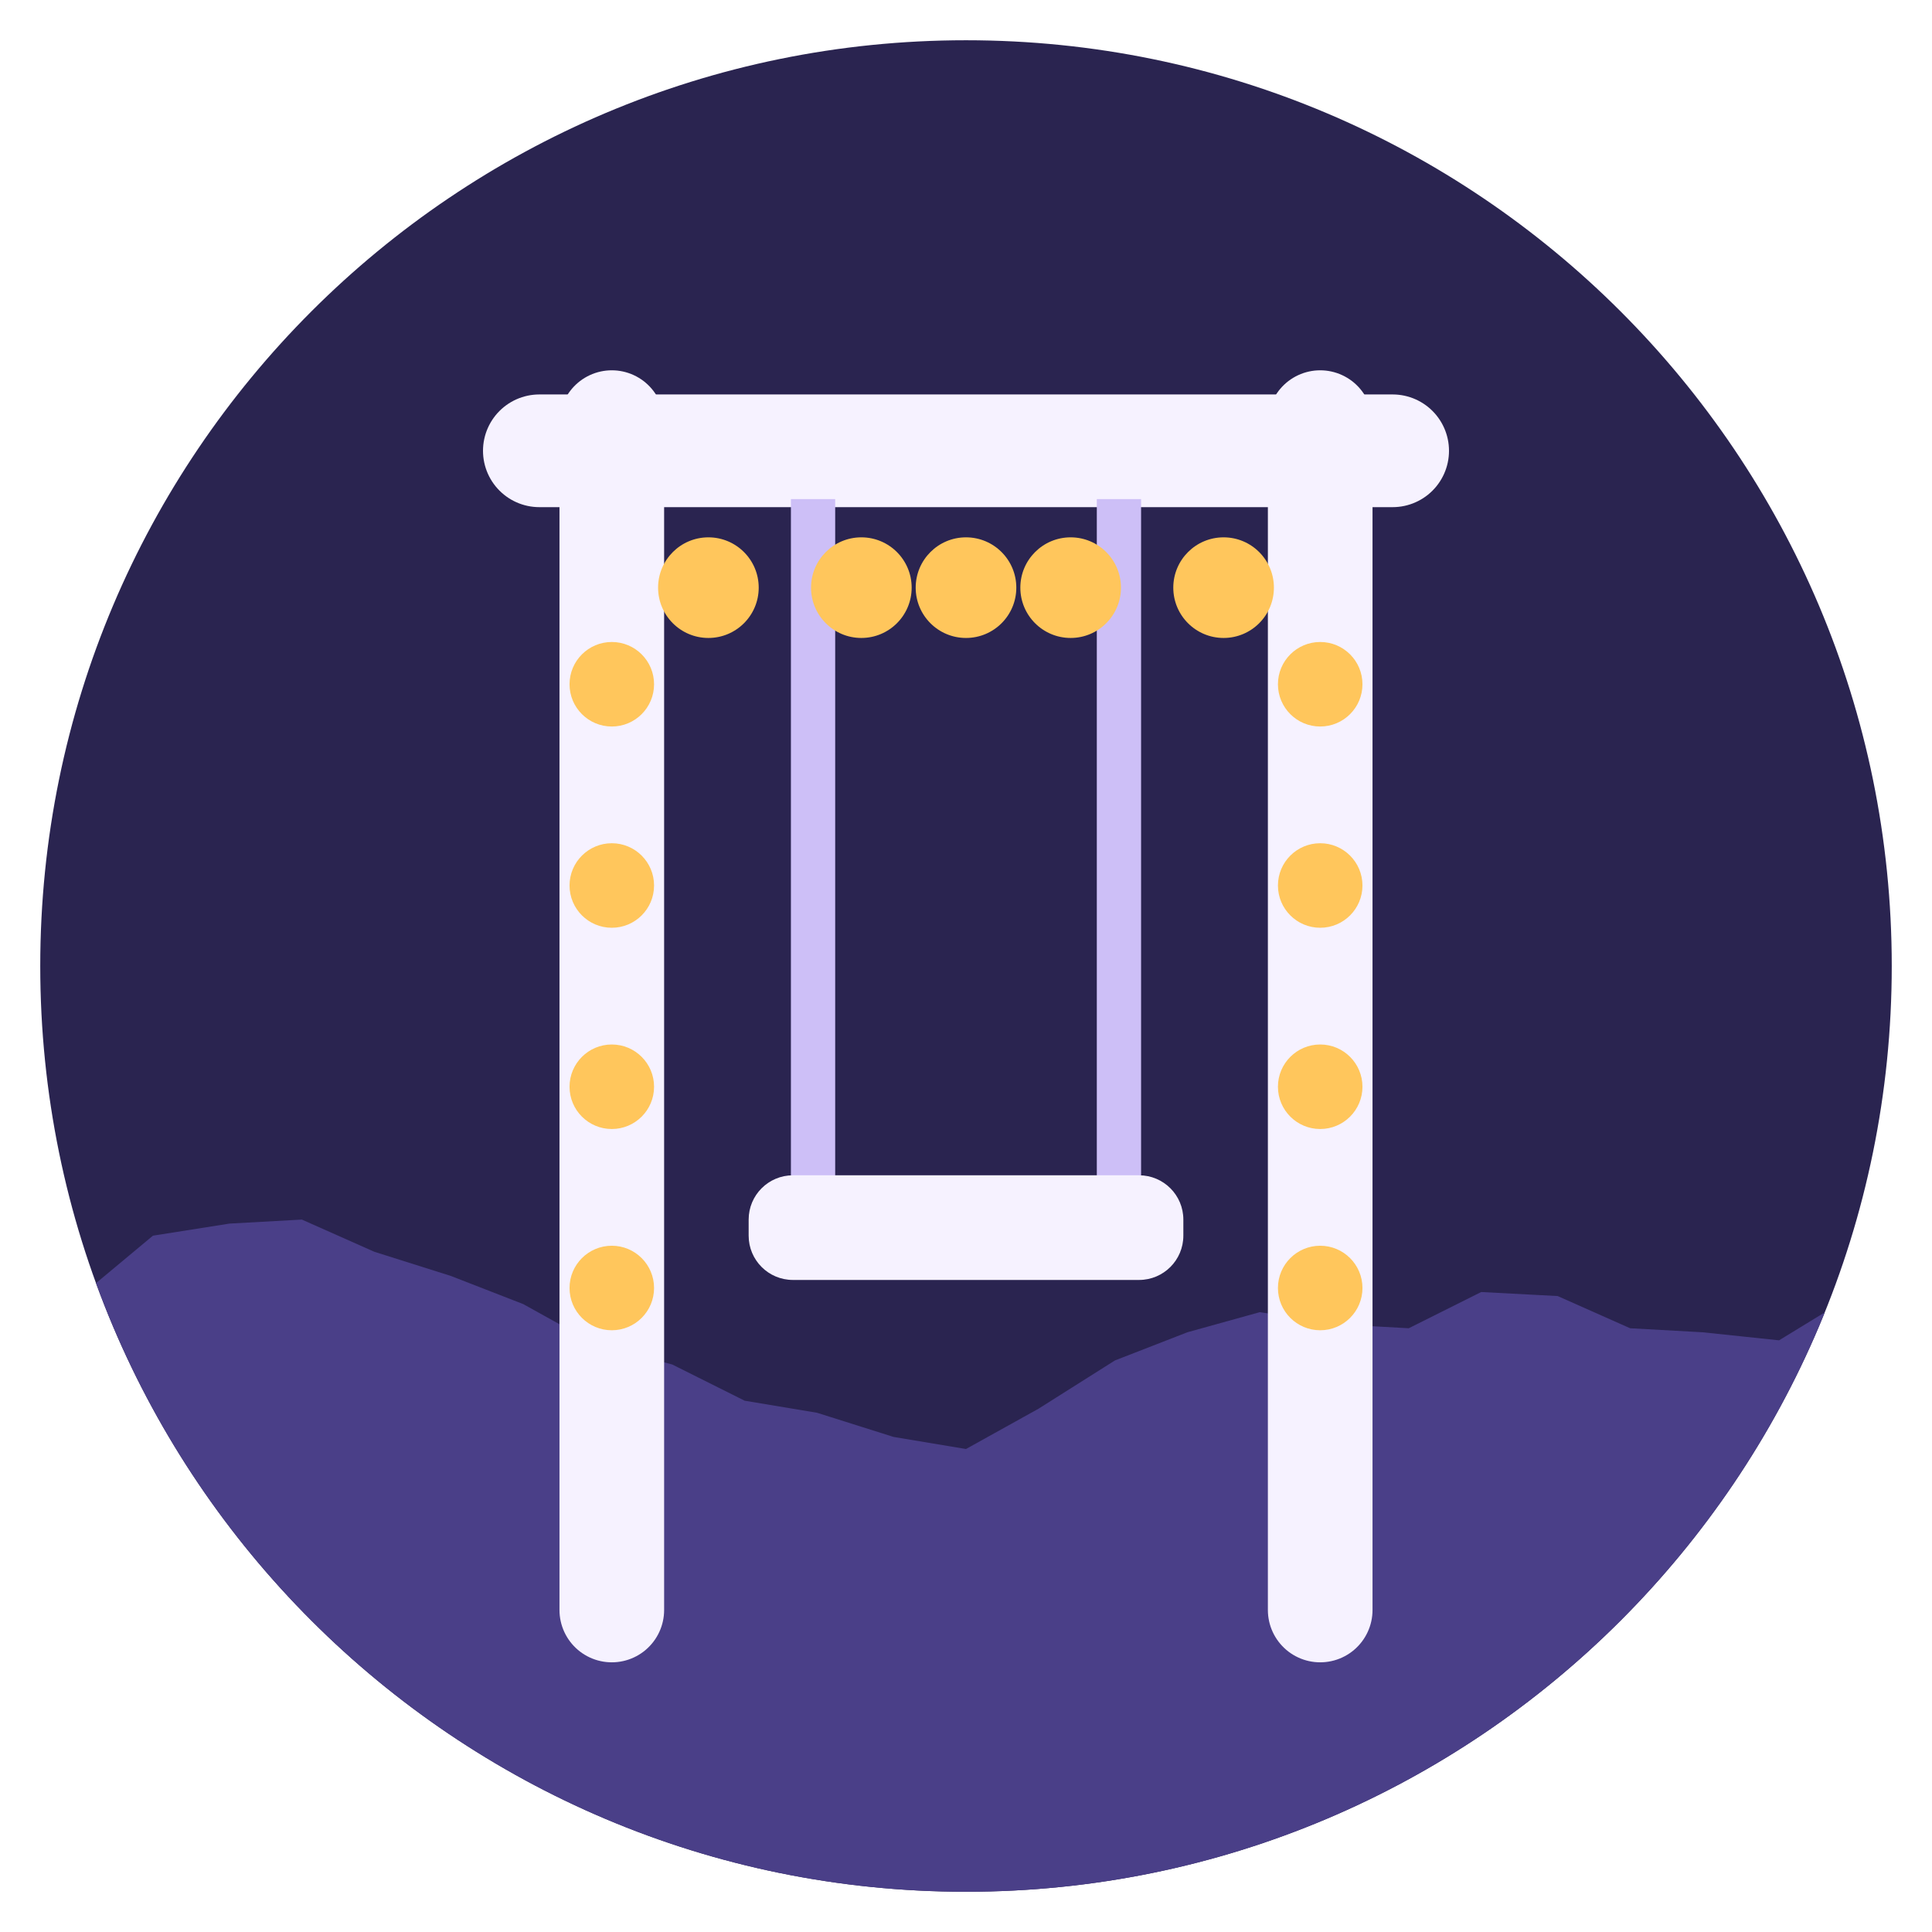
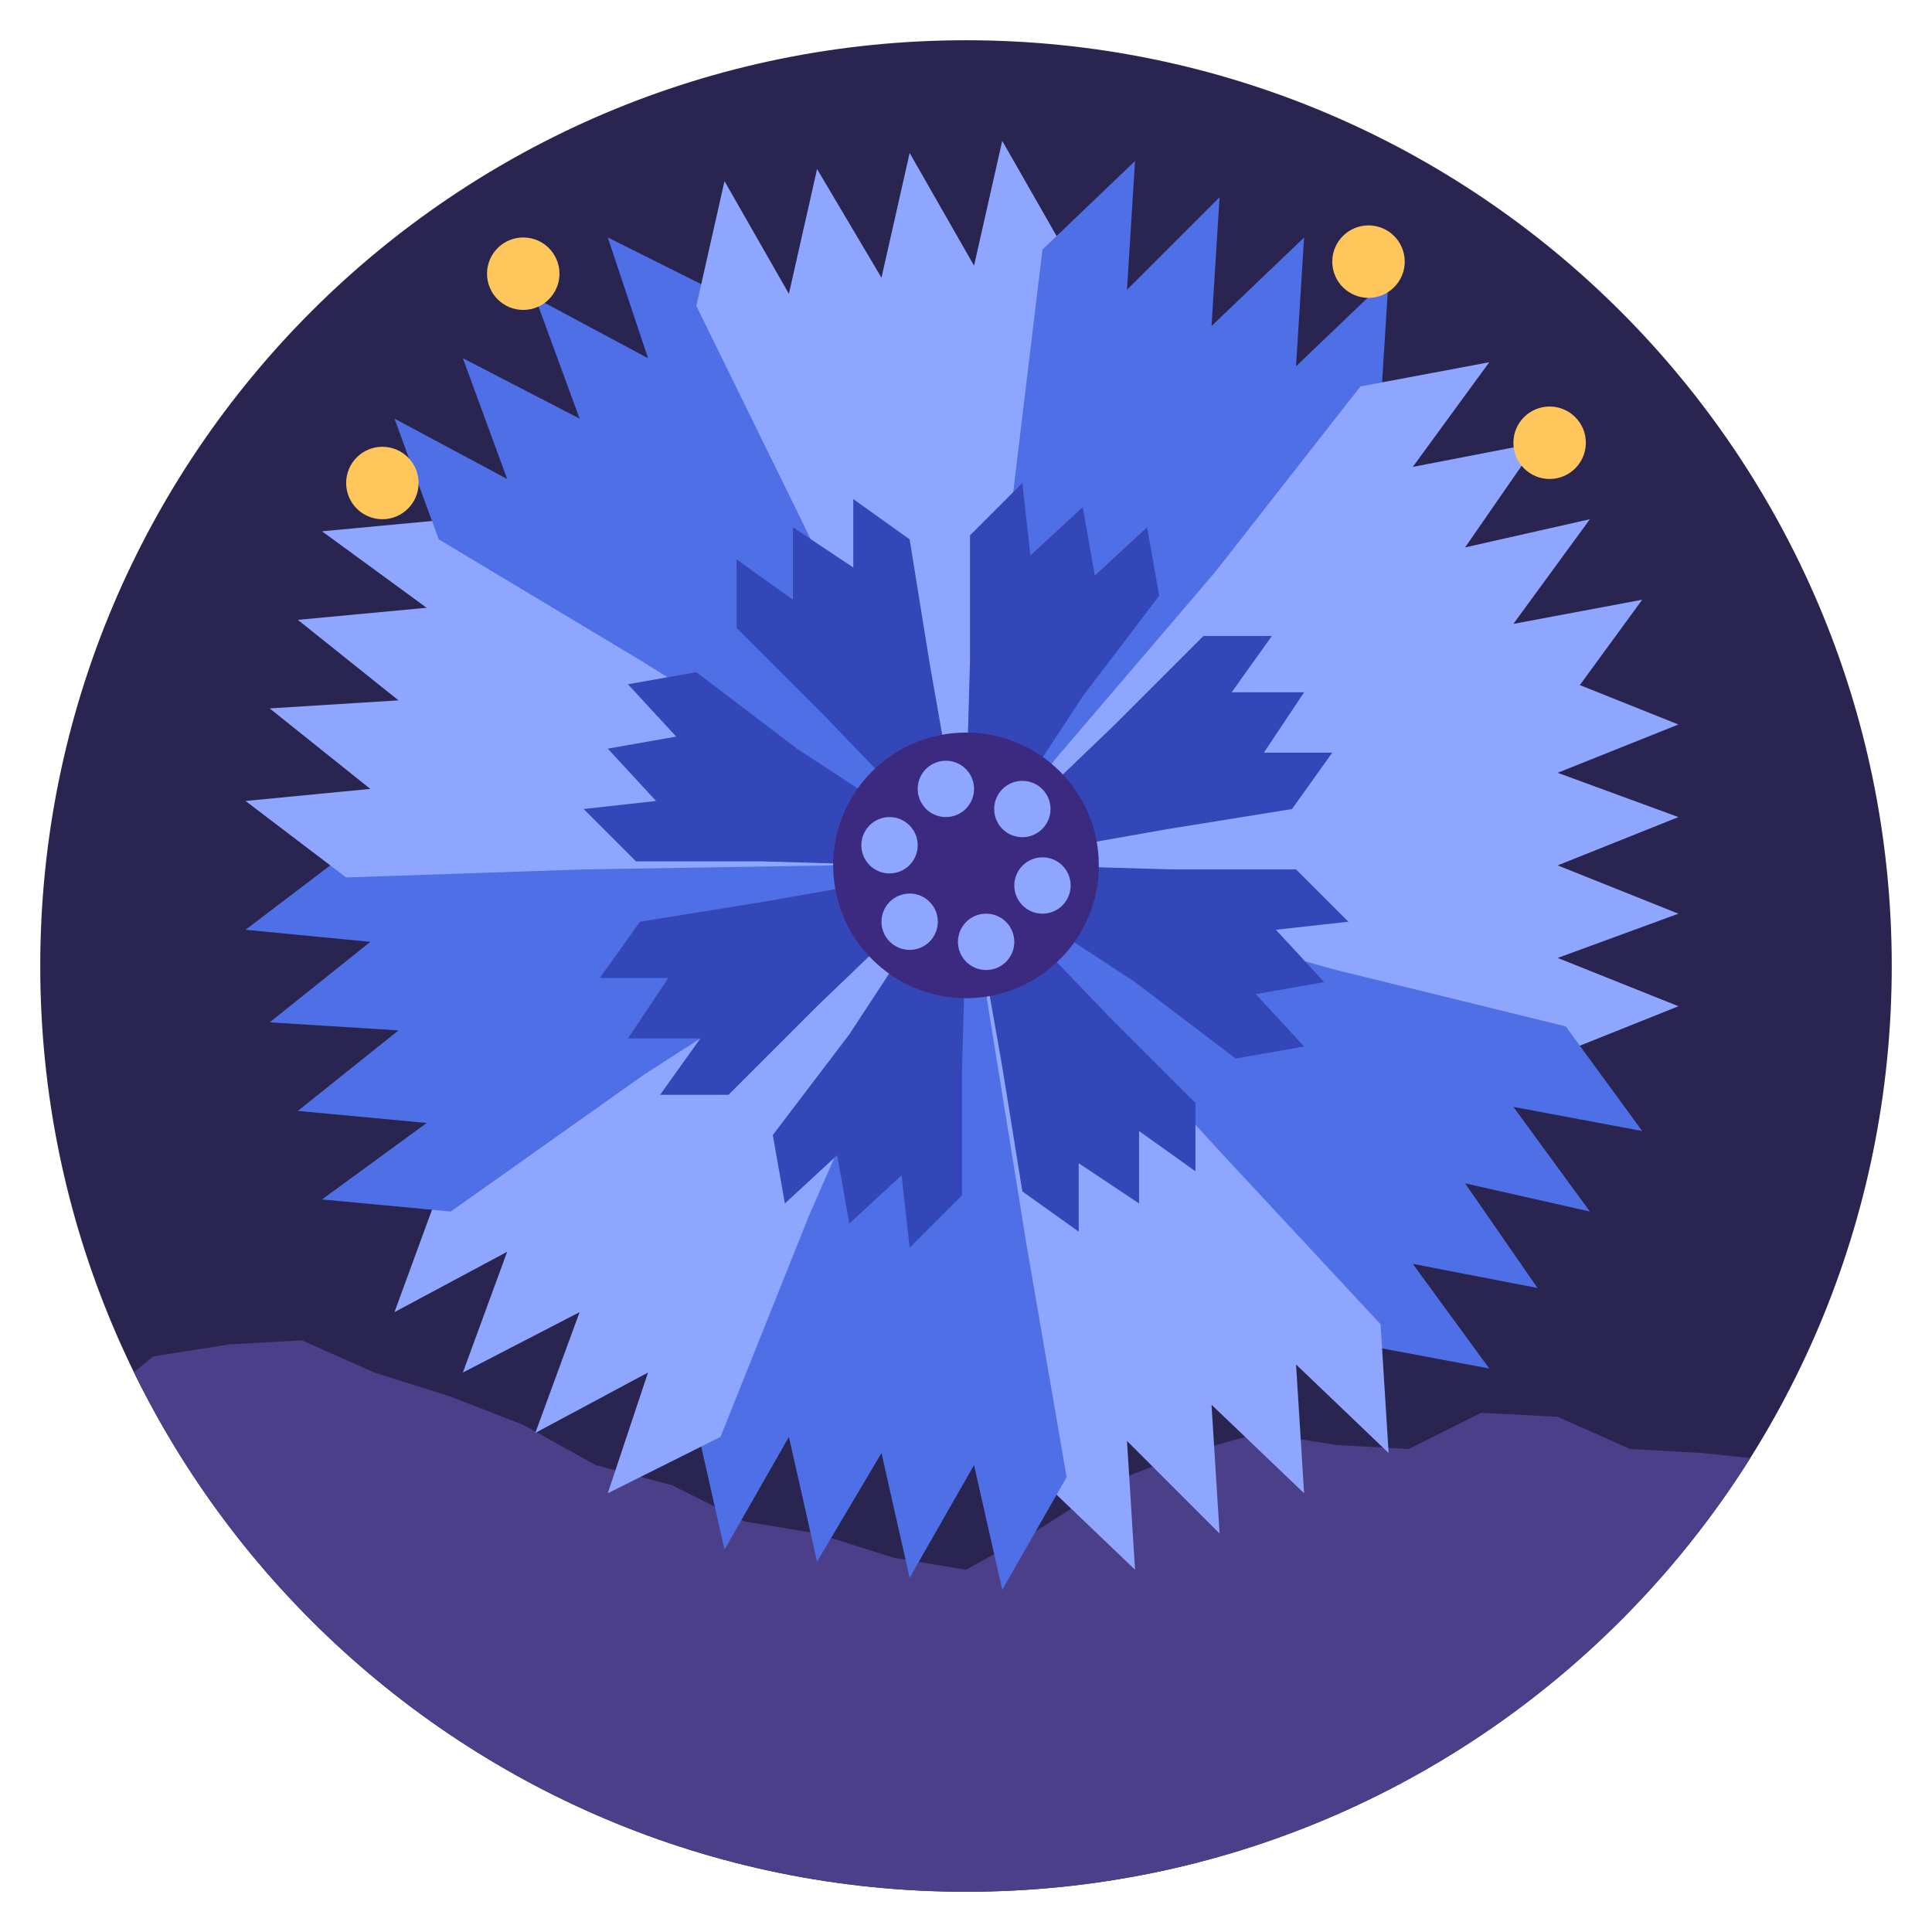
<svg xmlns="http://www.w3.org/2000/svg" width="48" height="48" viewBox="0 0 48 48">
  <defs>
    <clipPath id="c">
      <circle cx="24" cy="24" r="23" />
    </clipPath>
  </defs>
  <circle cx="24" cy="24" r="23" fill="#2A2450" />
  <g clip-path="url(#c)">
-     <path d="M2 48 L2 32.2 L3.8 30.7 L5.7 30.4 L7.5 30.3 L9.3 31.1 L11.2 31.7 L13 32.4 L14.8 33.4 L16.7 33.9 L18.5 34.8 L20.3 35.1 L22.2 35.7 L24 36 L25.8 35 L27.7 33.8 L29.5 33.1 L31.3 32.6 L33.2 32.9 L35 33 L36.8 32.1 L38.7 32.2 L40.5 33 L42.3 33.1 L44.2 33.3 L46 32.2 L46 48Z" fill="#4A3F88" />
+     <path d="M2 48 L2 35.2 L3.8 33.7 L5.7 33.4 L7.5 33.3 L9.3 34.1 L11.2 34.7 L13 35.4 L14.8 36.4 L16.7 36.9 L18.5 37.8 L20.3 38.1 L22.2 38.7 L24 39 L25.8 38 L27.7 36.8 L29.5 36.1 L31.3 35.6 L33.2 35.9 L35 36 L36.8 35.1 L38.7 35.2 L40.5 36 L42.3 36.1 L44.2 36.3 L46 35.2 L46 48Z" fill="#4A3F88" />
  </g>
-   <path d="M15.2 40V10.5M32.8 40V10.5" stroke="#F6F2FF" stroke-width="2.6" stroke-linecap="round" />
-   <path d="M13.4 11.2H34.6" stroke="#F6F2FF" stroke-width="2.8" stroke-linecap="round" />
-   <path d="M20.2 12.4V29.4M27.8 12.4V29.4" stroke="#CDBFF7" stroke-width="1.1" />
-   <rect x="18.6" y="29.2" width="10.8" height="2.6" rx="1.1" fill="#F6F2FF" />
-   <circle cx="17.6" cy="14.6" r="1.25" fill="#FFC65C" />
-   <circle cx="21.4" cy="14.6" r="1.25" fill="#FFC65C" />
-   <circle cx="24" cy="14.6" r="1.25" fill="#FFC65C" />
-   <circle cx="26.6" cy="14.6" r="1.25" fill="#FFC65C" />
-   <circle cx="30.4" cy="14.6" r="1.25" fill="#FFC65C" />
-   <circle cx="15.2" cy="17" r="1.05" fill="#FFC65C" />
-   <circle cx="32.8" cy="17" r="1.05" fill="#FFC65C" />
-   <circle cx="15.2" cy="22" r="1.05" fill="#FFC65C" />
-   <circle cx="32.8" cy="22" r="1.05" fill="#FFC65C" />
-   <circle cx="15.2" cy="27" r="1.05" fill="#FFC65C" />
-   <circle cx="32.8" cy="27" r="1.05" fill="#FFC65C" />
-   <circle cx="15.2" cy="32" r="1.05" fill="#FFC65C" />
-   <circle cx="32.8" cy="32" r="1.05" fill="#FFC65C" />
+   <path d="M27.1 20.6L33.1 18.7L38.7 16.8L41.7 18L38.7 19.2L41.7 20.3L38.7 21.5L41.7 22.7L38.7 23.8L41.7 25L38.7 26.2L33.1 24.3L27.1 22.4Z" fill="#8FA6FF" />
+   <path d="M27.1 22.4L33.2 24.1L38.9 25.5L40.8 28.1L37.6 27.5L39.5 30.1L36.4 29.4L38.2 32L35.1 31.4L37 34L33.8 33.4L30.2 28.8L26.1 24Z" fill="#4F6FE6" />
+   <path d="M26.1 24L30.3 28.6L34.3 32.9L34.5 36.1L32.2 33.9L32.4 37.1L30.1 34.9L30.3 38.1L28 35.8L28.2 39L25.9 36.8L25.2 31L24.5 24.7Z" fill="#8FA6FF" />
+   <path d="M24.5 24.7L25.5 30.9L26.5 36.7L24.9 39.5L24.2 36.4L22.6 39.2L21.9 36.1L20.3 38.8L19.6 35.7L18 38.5L17.3 35.4L19.9 30.1L22.6 24.5Z" fill="#4F6FE6" />
+   <path d="M22.6 24.5L20.1 30.2L17.9 35.7L15.1 37.1L16.1 34.1L13.3 35.6L14.4 32.6L11.5 34.1L12.6 31.1L9.8 32.6L10.9 29.6L15.9 26.6L21.2 23.3Z" fill="#8FA6FF" />
+   <path d="M21.3 23.3L16 26.7L11.2 30.1L8 29.8L10.6 27.9L7.4 27.6L9.9 25.6L6.7 25.4L9.2 23.4L6.1 23.1L8.6 21.2L14.5 21.4L20.7 21.5Z" fill="#4F6FE6" />
+   <path d="M20.7 21.5L14.5 21.6L8.6 21.8L6.1 19.9L9.2 19.6L6.7 17.6L9.9 17.4L7.4 15.4L10.6 15.1L8 13.2L11.2 12.9L16 16.3L21.3 19.7Z" fill="#8FA6FF" />
+   <path d="M21.2 19.7L15.9 16.4L10.9 13.4L9.8 10.4L12.6 11.9L11.5 8.9L14.4 10.4L13.3 7.4L16.1 8.9L15.1 5.9L17.9 7.3L20.1 12.8L22.6 18.5Z" fill="#4F6FE6" />
+   <path d="M22.6 18.5L19.9 12.9L17.3 7.6L18 4.5L19.6 7.3L20.3 4.2L21.9 6.9L22.6 3.8L24.2 6.6L24.9 3.5L26.5 6.3L25.5 12.1L24.5 18.3Z" fill="#8FA6FF" />
+   <path d="M24.5 18.3L25.2 12L25.9 6.2L28.2 4L28 7.2L30.3 4.9L30.1 8.1L32.4 5.9L32.2 9.1L34.5 6.9L34.3 10.1L30.3 14.4L26.1 19Z" fill="#4F6FE6" />
+   <path d="M26.1 19L30.2 14.2L33.8 9.6L37 9L35.1 11.6L38.2 11L36.4 13.6L39.5 12.9L37.6 15.5L40.8 14.9L38.9 17.5L33.2 18.9L27.1 20.6Z" fill="#8FA6FF" />
+   <path d="M25.6 21.5L29.1 21.6L32.2 21.6L33.5 22.9L31.7 23.1L32.9 24.4L31.2 24.7L32.4 26L30.7 26.3L28.2 24.4L25.3 22.5Z" fill="#3347B8" />
+   <path d="M25.1 22.7L27.5 25.2L29.7 27.4L29.7 29.1L28.3 28.1L28.3 29.9L26.8 28.9L26.8 30.6L25.4 29.6L24.9 26.5L24.3 23.1Z" fill="#3347B8" />
+   <path d="M24 23.1L23.9 26.6L23.9 29.7L22.6 31L22.4 29.2L21.1 30.4L20.8 28.7L19.5 29.9L19.2 28.2L21.1 25.7L23 22.8Z" fill="#3347B8" />
+   <path d="M22.8 22.6L20.3 25L18.1 27.2L16.4 27.2L17.4 25.8L15.6 25.8L16.6 24.3L14.9 24.3L15.9 22.9L19 22.4L22.4 21.8Z" fill="#3347B8" />
+   <path d="M22.4 21.5L18.9 21.4L15.8 21.4L14.5 20.1L16.3 19.9L15.1 18.6L16.8 18.3L15.6 17L17.3 16.7L19.8 18.6L22.7 20.5Z" fill="#3347B8" />
+   <path d="M22.9 20.3L20.5 17.8L18.3 15.6L18.3 13.9L19.7 14.9L19.7 13.1L21.2 14.1L21.2 12.4L22.6 13.4L23.1 16.5L23.7 19.9Z" fill="#3347B8" />
+   <path d="M24 19.9L24.1 16.4L24.1 13.3L25.4 12L25.6 13.8L26.9 12.6L27.2 14.3L28.5 13.1L28.8 14.8L26.9 17.3L25 20.2Z" fill="#3347B8" />
+   <path d="M25.2 20.4L27.7 18L29.9 15.8L31.6 15.8L30.6 17.2L32.4 17.2L31.4 18.7L33.1 18.7L32.1 20.1L29 20.6L25.6 21.2Z" fill="#3347B8" />
+   <circle cx="24" cy="21.5" r="3.3" fill="#3B2A80" />
+   <circle cx="25.9" cy="22" r="0.7" fill="#8FA6FF" />
+   <circle cx="24.5" cy="23.4" r="0.7" fill="#8FA6FF" />
+   <circle cx="22.6" cy="22.9" r="0.7" fill="#8FA6FF" />
+   <circle cx="22.1" cy="21" r="0.7" fill="#8FA6FF" />
+   <circle cx="23.5" cy="19.6" r="0.7" fill="#8FA6FF" />
+   <circle cx="25.4" cy="20.1" r="0.7" fill="#8FA6FF" />
+   <circle cx="9.5" cy="12" r=".9" fill="#FFC65C" />
+   <circle cx="38.5" cy="11" r=".9" fill="#FFC65C" />
+   <circle cx="34" cy="6.5" r=".9" fill="#FFC65C" />
+   <circle cx="13" cy="6.8" r=".9" fill="#FFC65C" />
</svg>
